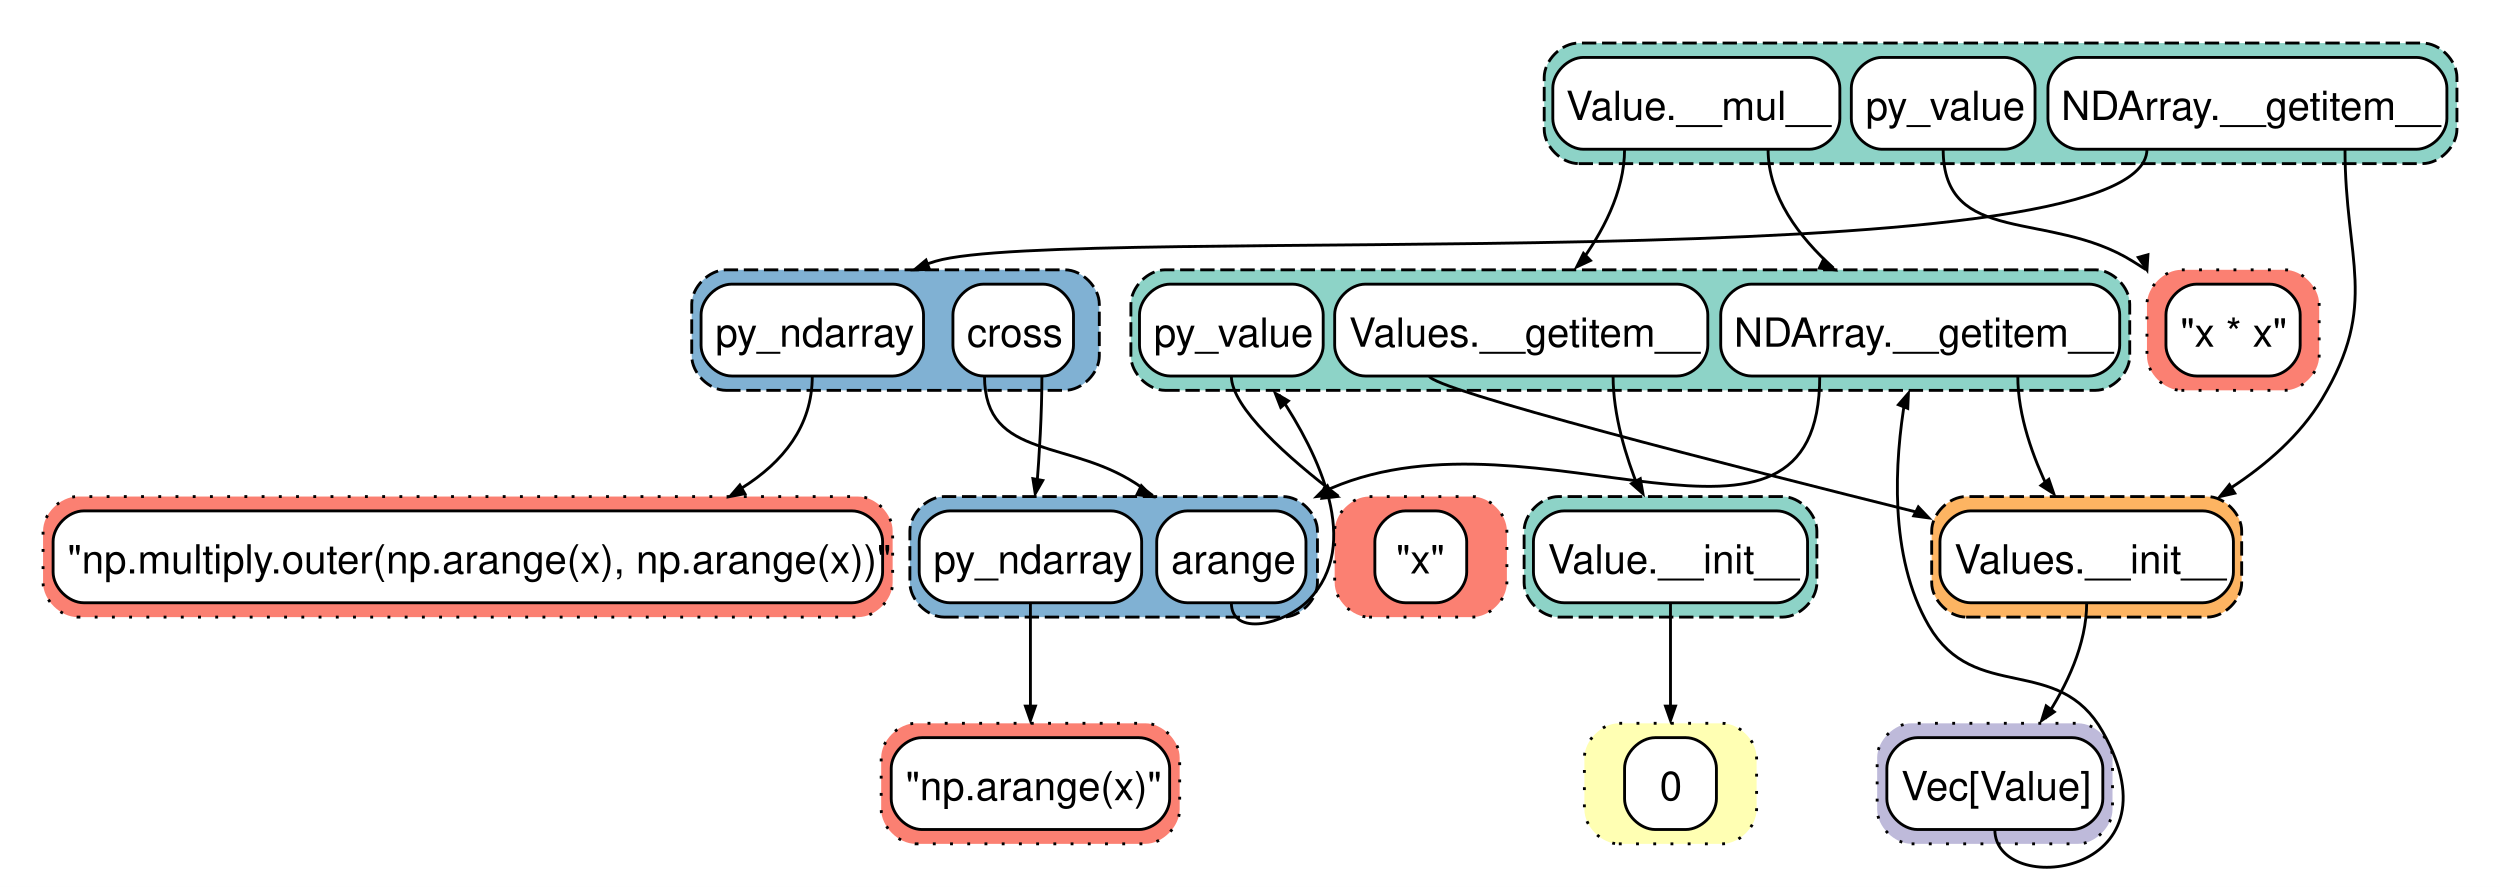
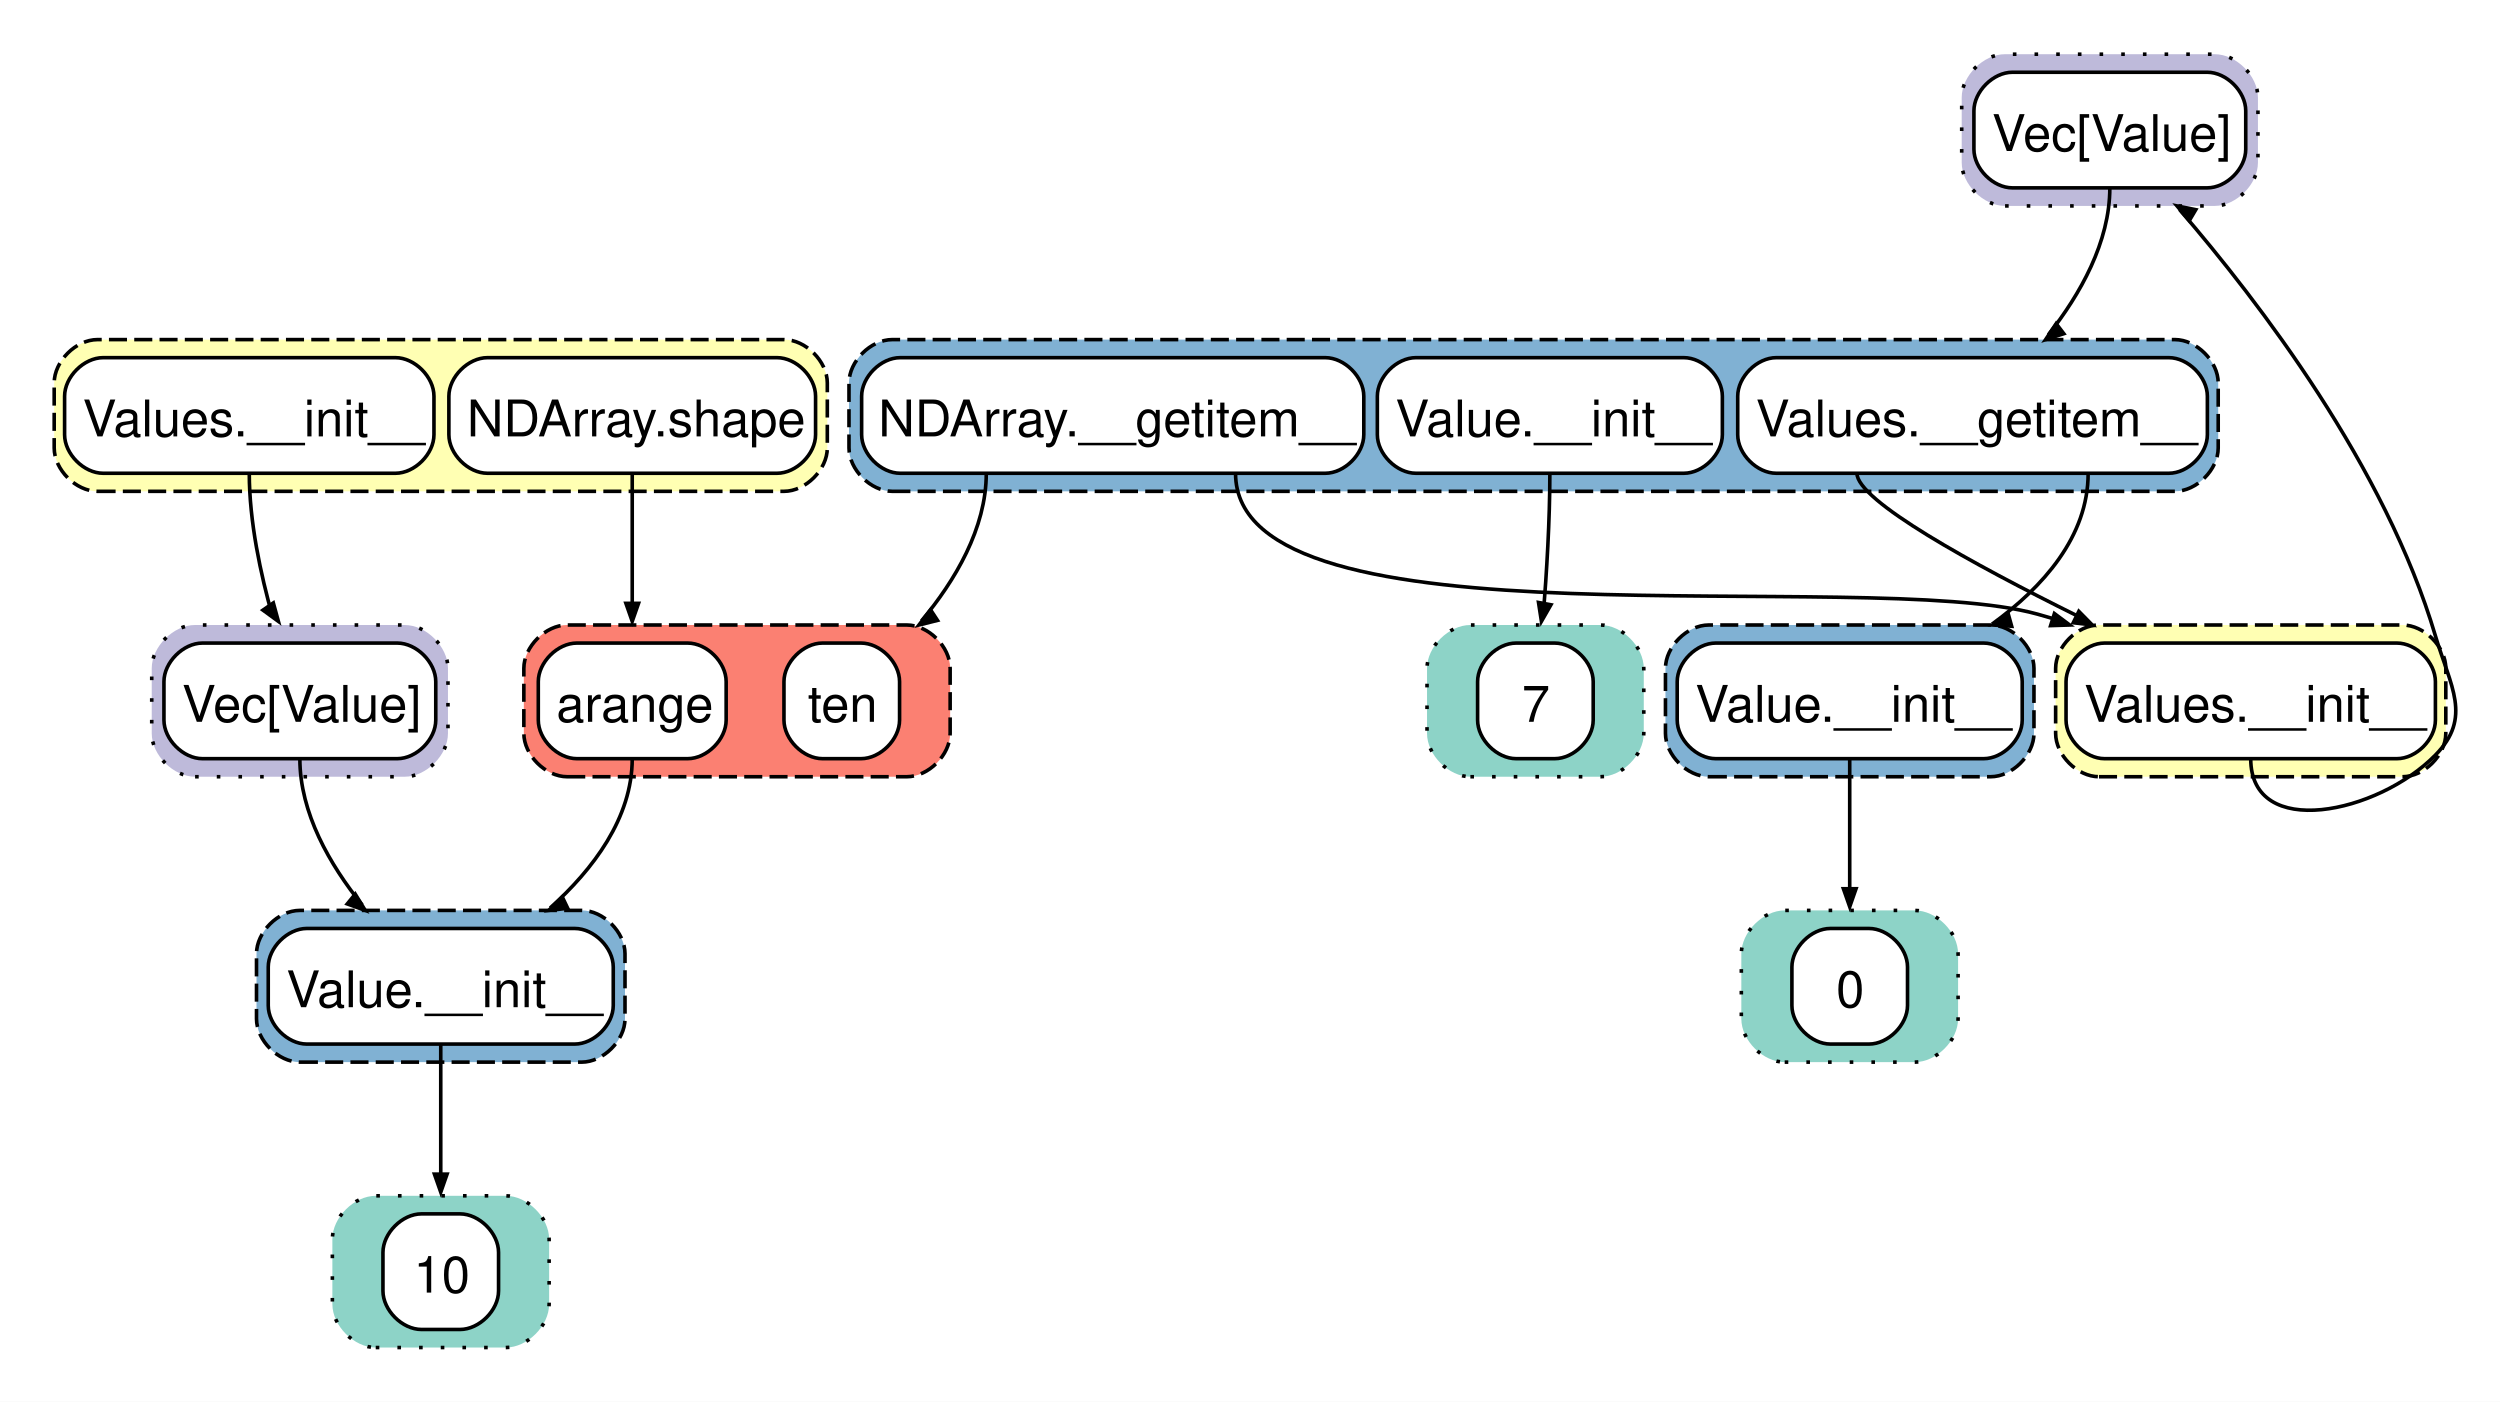
- <svg xmlns="http://www.w3.org/2000/svg" width="871pt" height="309pt" viewBox="0.00 0.00 871.00 309.00">
-   <g id="graph0" class="graph" transform="scale(1 1) rotate(0) translate(4 305)">
-     <polygon fill="white" stroke="none" points="-4,4 -4,-305 867,-305 867,4 -4,4" />
+ <svg xmlns="http://www.w3.org/2000/svg" width="692pt" height="388pt" viewBox="0.00 0.00 692.00 388.00">
+   <g id="graph0" class="graph" transform="scale(1 1) rotate(0) translate(4 384)">
+     <polygon fill="white" stroke="none" points="-4,4 -4,-384 688,-384 688,4 -4,4" />
+     <g id="clust1" class="cluster">
+ </g>
+     <g id="clust2" class="cluster">
+       <path fill="#8dd3c7" stroke="black" stroke-dasharray="1,5" d="M100,-11C100,-11 136,-11 136,-11 142,-11 148,-17 148,-23 148,-23 148,-41 148,-41 148,-47 142,-53 136,-53 136,-53 100,-53 100,-53 94,-53 88,-47 88,-41 88,-41 88,-23 88,-23 88,-17 94,-11 100,-11" />
+     </g>
+     <g id="clust7" class="cluster">
+ </g>
+     <g id="clust8" class="cluster">
+       <path fill="#8dd3c7" stroke="black" stroke-dasharray="1,5" d="M403,-169C403,-169 439,-169 439,-169 445,-169 451,-175 451,-181 451,-181 451,-199 451,-199 451,-205 445,-211 439,-211 439,-211 403,-211 403,-211 397,-211 391,-205 391,-199 391,-199 391,-181 391,-181 391,-175 397,-169 403,-169" />
+     </g>
+     <g id="clust13" class="cluster">
+ </g>
+     <g id="clust14" class="cluster">
+       <path fill="#bebada" stroke="black" stroke-dasharray="1,5" d="M551,-327C551,-327 609,-327 609,-327 615,-327 621,-333 621,-339 621,-339 621,-357 621,-357 621,-363 615,-369 609,-369 609,-369 551,-369 551,-369 545,-369 539,-363 539,-357 539,-357 539,-339 539,-339 539,-333 545,-327 551,-327" />
+     </g>
+     <g id="clust4" class="cluster">
+ </g>
+     <g id="clust5" class="cluster">
+       <path fill="#8dd3c7" stroke="black" stroke-dasharray="1,5" d="M490,-90C490,-90 526,-90 526,-90 532,-90 538,-96 538,-102 538,-102 538,-120 538,-120 538,-126 532,-132 526,-132 526,-132 490,-132 490,-132 484,-132 478,-126 478,-120 478,-120 478,-102 478,-102 478,-96 484,-90 490,-90" />
+     </g>
+     <g id="clust10" class="cluster">
+ </g>
+     <g id="clust11" class="cluster">
+       <path fill="#bebada" stroke="black" stroke-dasharray="1,5" d="M50,-169C50,-169 108,-169 108,-169 114,-169 120,-175 120,-181 120,-181 120,-199 120,-199 120,-205 114,-211 108,-211 108,-211 50,-211 50,-211 44,-211 38,-205 38,-199 38,-199 38,-181 38,-181 38,-175 44,-169 50,-169" />
+     </g>
+     <g id="clust16" class="cluster">
+ </g>
+     <g id="clust17" class="cluster">
+       <path fill="#ffffb3" stroke="black" stroke-dasharray="5,2" d="M23,-248C23,-248 213,-248 213,-248 219,-248 225,-254 225,-260 225,-260 225,-278 225,-278 225,-284 219,-290 213,-290 213,-290 23,-290 23,-290 17,-290 11,-284 11,-278 11,-278 11,-260 11,-260 11,-254 17,-248 23,-248" />
+     </g>
    <g id="clust19" class="cluster">
</g>
    <g id="clust20" class="cluster">
-       <path fill="#fdb462" stroke="black" stroke-dasharray="5,2" d="M681,-90C681,-90 765,-90 765,-90 771,-90 777,-96 777,-102 777,-102 777,-120 777,-120 777,-126 771,-132 765,-132 765,-132 681,-132 681,-132 675,-132 669,-126 669,-120 669,-120 669,-102 669,-102 669,-96 675,-90 681,-90" />
+       <path fill="#ffffb3" stroke="black" stroke-dasharray="5,2" d="M577,-169C577,-169 661,-169 661,-169 667,-169 673,-175 673,-181 673,-181 673,-199 673,-199 673,-205 667,-211 661,-211 661,-211 577,-211 577,-211 571,-211 565,-205 565,-199 565,-199 565,-181 565,-181 565,-175 571,-169 577,-169" />
    </g>
    <g id="clust22" class="cluster">
</g>
    <g id="clust23" class="cluster">
-       <path fill="#80b1d3" stroke="black" stroke-dasharray="5,2" d="M249,-169C249,-169 367,-169 367,-169 373,-169 379,-175 379,-181 379,-181 379,-199 379,-199 379,-205 373,-211 367,-211 367,-211 249,-211 249,-211 243,-211 237,-205 237,-199 237,-199 237,-181 237,-181 237,-175 243,-169 249,-169" />
+       <path fill="#fb8072" stroke="black" stroke-dasharray="5,2" d="M153,-169C153,-169 247,-169 247,-169 253,-169 259,-175 259,-181 259,-181 259,-199 259,-199 259,-205 253,-211 247,-211 247,-211 153,-211 153,-211 147,-211 141,-205 141,-199 141,-199 141,-181 141,-181 141,-175 147,-169 153,-169" />
    </g>
    <g id="clust25" class="cluster">
</g>
    <g id="clust26" class="cluster">
-       <path fill="#80b1d3" stroke="black" stroke-dasharray="5,2" d="M325,-90C325,-90 443,-90 443,-90 449,-90 455,-96 455,-102 455,-102 455,-120 455,-120 455,-126 449,-132 443,-132 443,-132 325,-132 325,-132 319,-132 313,-126 313,-120 313,-120 313,-102 313,-102 313,-96 319,-90 325,-90" />
+       <path fill="#80b1d3" stroke="black" stroke-dasharray="5,2" d="M79,-90C79,-90 157,-90 157,-90 163,-90 169,-96 169,-102 169,-102 169,-120 169,-120 169,-126 163,-132 157,-132 157,-132 79,-132 79,-132 73,-132 67,-126 67,-120 67,-120 67,-102 67,-102 67,-96 73,-90 79,-90" />
    </g>
    <g id="clust28" class="cluster">
</g>
    <g id="clust29" class="cluster">
-       <path fill="#8dd3c7" stroke="black" stroke-dasharray="5,2" d="M546,-248C546,-248 840,-248 840,-248 846,-248 852,-254 852,-260 852,-260 852,-278 852,-278 852,-284 846,-290 840,-290 840,-290 546,-290 546,-290 540,-290 534,-284 534,-278 534,-278 534,-260 534,-260 534,-254 540,-248 546,-248" />
+       <path fill="#80b1d3" stroke="black" stroke-dasharray="5,2" d="M243,-248C243,-248 598,-248 598,-248 604,-248 610,-254 610,-260 610,-260 610,-278 610,-278 610,-284 604,-290 598,-290 598,-290 243,-290 243,-290 237,-290 231,-284 231,-278 231,-278 231,-260 231,-260 231,-254 237,-248 243,-248" />
    </g>
    <g id="clust31" class="cluster">
</g>
    <g id="clust32" class="cluster">
-       <path fill="#8dd3c7" stroke="black" stroke-dasharray="5,2" d="M402,-169C402,-169 726,-169 726,-169 732,-169 738,-175 738,-181 738,-181 738,-199 738,-199 738,-205 732,-211 726,-211 726,-211 402,-211 402,-211 396,-211 390,-205 390,-199 390,-199 390,-181 390,-181 390,-175 396,-169 402,-169" />
+       <path fill="#80b1d3" stroke="black" stroke-dasharray="5,2" d="M469,-169C469,-169 547,-169 547,-169 553,-169 559,-175 559,-181 559,-181 559,-199 559,-199 559,-205 553,-211 547,-211 547,-211 469,-211 469,-211 463,-211 457,-205 457,-199 457,-199 457,-181 457,-181 457,-175 463,-169 469,-169" />
    </g>
-     <g id="clust34" class="cluster">
- </g>
-     <g id="clust35" class="cluster">
-       <path fill="#8dd3c7" stroke="black" stroke-dasharray="5,2" d="M539,-90C539,-90 617,-90 617,-90 623,-90 629,-96 629,-102 629,-102 629,-120 629,-120 629,-126 623,-132 617,-132 617,-132 539,-132 539,-132 533,-132 527,-126 527,-120 527,-120 527,-102 527,-102 527,-96 533,-90 539,-90" />
-     </g>
-     <g id="clust13" class="cluster">
- </g>
-     <g id="clust14" class="cluster">
-       <path fill="#ffffb3" stroke="black" stroke-dasharray="1,5" d="M560,-11C560,-11 596,-11 596,-11 602,-11 608,-17 608,-23 608,-23 608,-41 608,-41 608,-47 602,-53 596,-53 596,-53 560,-53 560,-53 554,-53 548,-47 548,-41 548,-41 548,-23 548,-23 548,-17 554,-11 560,-11" />
-     </g>
-     <g id="clust1" class="cluster">
- </g>
-     <g id="clust2" class="cluster">
-       <path fill="#fb8072" stroke="black" stroke-dasharray="1,5" d="M315,-11C315,-11 395,-11 395,-11 401,-11 407,-17 407,-23 407,-23 407,-41 407,-41 407,-47 401,-53 395,-53 395,-53 315,-53 315,-53 309,-53 303,-47 303,-41 303,-41 303,-23 303,-23 303,-17 309,-11 315,-11" />
-     </g>
-     <g id="clust4" class="cluster">
- </g>
-     <g id="clust5" class="cluster">
-       <path fill="#fb8072" stroke="black" stroke-dasharray="1,5" d="M473,-90C473,-90 509,-90 509,-90 515,-90 521,-96 521,-102 521,-102 521,-120 521,-120 521,-126 515,-132 509,-132 509,-132 473,-132 473,-132 467,-132 461,-126 461,-120 461,-120 461,-102 461,-102 461,-96 467,-90 473,-90" />
-     </g>
-     <g id="clust7" class="cluster">
- </g>
-     <g id="clust8" class="cluster">
-       <path fill="#fb8072" stroke="black" stroke-dasharray="1,5" d="M23,-90C23,-90 295,-90 295,-90 301,-90 307,-96 307,-102 307,-102 307,-120 307,-120 307,-126 301,-132 295,-132 295,-132 23,-132 23,-132 17,-132 11,-126 11,-120 11,-120 11,-102 11,-102 11,-96 17,-90 23,-90" />
-     </g>
-     <g id="clust10" class="cluster">
- </g>
-     <g id="clust11" class="cluster">
-       <path fill="#fb8072" stroke="black" stroke-dasharray="1,5" d="M756,-169C756,-169 792,-169 792,-169 798,-169 804,-175 804,-181 804,-181 804,-199 804,-199 804,-205 798,-211 792,-211 792,-211 756,-211 756,-211 750,-211 744,-205 744,-199 744,-199 744,-181 744,-181 744,-175 750,-169 756,-169" />
-     </g>
-     <g id="clust16" class="cluster">
- </g>
-     <g id="clust17" class="cluster">
-       <path fill="#bebada" stroke="black" stroke-dasharray="1,5" d="M662,-11C662,-11 720,-11 720,-11 726,-11 732,-17 732,-23 732,-23 732,-41 732,-41 732,-47 726,-53 720,-53 720,-53 662,-53 662,-53 656,-53 650,-47 650,-41 650,-41 650,-23 650,-23 650,-17 656,-11 662,-11" />
+     <g id="edge8" class="edge">
+       <path fill="none" stroke="black" d="M79,-174C79,-158.98 87.3,-144.62 96.25,-133.51" />
+       <polygon fill="black" stroke="black" points="94.33,-136.52 97.1,-132 92.12,-133.8 94.33,-136.52" />
    </g>
    <g id="edge10" class="edge">
-       <path fill="none" stroke="black" d="M691,-16C691,7.99 757.04,0.64 728.62,-50 713.18,-77.53 683.85,-59.7 668,-87 653.93,-111.23 656.1,-144.44 659.81,-166.3" />
-       <polygon fill="black" stroke="black" points="657.41,-164 660.89,-168 660.66,-162.71 657.41,-164" />
+       <path fill="none" stroke="black" d="M580,-332C580,-316.98 571.79,-302.52 563,-291.36" />
+       <polygon fill="black" stroke="black" points="567.26,-291.64 562.22,-290 565.14,-294.42 567.26,-291.64" />
+     </g>
+     <g id="edge6" class="edge">
+       <path fill="none" stroke="black" d="M171,-253C171,-239.98 171,-225.43 171,-213.7" />
+       <polygon fill="black" stroke="black" points="172.75,-217 171,-212 169.25,-217 172.75,-217" />
+     </g>
+     <g id="edge9" class="edge">
+       <path fill="none" stroke="black" d="M65,-253C65,-239.63 68.14,-225.03 71.44,-213.35" />
+       <polygon fill="black" stroke="black" points="71.66,-217.11 73.06,-212 68.78,-215.12 71.66,-217.11" />
    </g>
    <g id="edge11" class="edge">
-       <path fill="none" stroke="black" d="M723,-95C723,-80.48 715.98,-65.96 708.52,-54.63" />
-       <polygon fill="black" stroke="black" points="711.7,-56.98 707.32,-54 708.88,-59.06 711.7,-56.98" />
+       <path fill="none" stroke="black" d="M619,-174C619,-151.27 654.21,-158.77 670.12,-175 680.39,-185.47 674.29,-193.94 670.12,-208 656.32,-254.67 621.39,-300.37 599.29,-326" />
+       <polygon fill="black" stroke="black" points="602.01,-322.95 598.59,-327 603.79,-325.96 602.01,-322.95" />
+     </g>
+     <g id="edge7" class="edge">
+       <path fill="none" stroke="black" d="M171,-174C171,-157.6 160.16,-143.36 148.28,-132.67" />
+       <polygon fill="black" stroke="black" points="153.15,-132.57 147.88,-132 151.64,-135.73 153.15,-132.57" />
+     </g>
+     <g id="edge1" class="edge">
+       <path fill="none" stroke="black" d="M118,-95C118,-81.98 118,-67.43 118,-55.7" />
+       <polygon fill="black" stroke="black" points="119.75,-59 118,-54 116.25,-59 119.75,-59" />
+     </g>
+     <g id="edge3" class="edge">
+       <path fill="none" stroke="black" d="M425,-253C425,-239.96 424.11,-225.4 423.17,-213.67" />
+       <polygon fill="black" stroke="black" points="425.3,-216.6 422.67,-212 421.86,-217.23 425.3,-216.6" />
+     </g>
+     <g id="edge5" class="edge">
+       <path fill="none" stroke="black" d="M338,-253C338,-202.91 511.72,-227.35 560,-214 561.42,-213.61 562.86,-213.19 564.3,-212.76" />
+       <polygon fill="black" stroke="black" points="564.66,-214.17 568.9,-211 563.61,-210.83 564.66,-214.17" />
+     </g>
+     <g id="edge4" class="edge">
+       <path fill="none" stroke="black" d="M269,-253C269,-237.73 260.33,-223.24 251.06,-212.12" />
+       <polygon fill="black" stroke="black" points="255.5,-212.28 250.36,-211 253.58,-215.21 255.5,-212.28" />
+     </g>
+     <g id="edge12" class="edge">
+       <path fill="none" stroke="black" d="M510,-253C510,-245.47 541.83,-227.97 571.09,-213.48" />
+       <polygon fill="black" stroke="black" points="571.42,-214.78 575.14,-211 569.88,-211.63 571.42,-214.78" />
+     </g>
+     <g id="edge13" class="edge">
+       <path fill="none" stroke="black" d="M574,-253C574,-235.49 561.5,-221.47 547.38,-211.23" />
+       <polygon fill="black" stroke="black" points="552.83,-210.65 547.55,-211 551.89,-214.03 552.83,-210.65" />
    </g>
    <g id="edge2" class="edge">
-       <path fill="none" stroke="black" d="M359,-174C359,-160.96 358.11,-146.4 357.17,-134.67" />
-       <polygon fill="black" stroke="black" points="359.3,-137.6 356.67,-133 355.86,-138.23 359.3,-137.6" />
-     </g>
-     <g id="edge1" class="edge">
-       <path fill="none" stroke="black" d="M339,-174C339,-144.03 369.74,-152.6 394,-135 395.19,-134.14 396.4,-133.26 397.62,-132.37" />
-       <polygon fill="black" stroke="black" points="393.65,-135.79 397.35,-132 392.1,-132.65 393.65,-135.79" />
-     </g>
-     <g id="edge6" class="edge">
-       <path fill="none" stroke="black" d="M279,-174C279,-156.51 268.81,-143.94 254.37,-134.92" />
-       <polygon fill="black" stroke="black" points="255.52,-132.99 250.31,-132 253.76,-136.02 255.52,-132.99" />
-     </g>
-     <g id="edge5" class="edge">
-       <path fill="none" stroke="black" d="M355,-95C355,-81.98 355,-67.43 355,-55.7" />
-       <polygon fill="black" stroke="black" points="356.75,-59 355,-54 353.25,-59 356.75,-59" />
-     </g>
-     <g id="edge12" class="edge">
-       <path fill="none" stroke="black" d="M425,-95C425,-82.99 443.67,-87.35 452,-96 470.58,-115.28 455.6,-146.55 441.62,-167.45" />
-       <polygon fill="black" stroke="black" points="442.21,-163.06 440.29,-168 444.87,-165.33 442.21,-163.06" />
-     </g>
-     <g id="edge9" class="edge">
-       <path fill="none" stroke="black" d="M673,-253C673,-218.93 710.09,-232.03 739,-214 740.54,-213.04 742.12,-212.04 743.7,-211.04" />
-       <polygon fill="black" stroke="black" points="744.34,-216.26 744,-210.97 740.97,-215.32 744.34,-216.26" />
-     </g>
-     <g id="edge14" class="edge">
-       <path fill="none" stroke="black" d="M813,-253C813,-214.17 824.97,-199.3 805,-166 797.43,-153.38 785.64,-143.13 773.34,-135.08" />
-       <polygon fill="black" stroke="black" points="774.59,-133.17 769.42,-132 772.72,-136.14 774.59,-133.17" />
-     </g>
-     <g id="edge13" class="edge">
-       <path fill="none" stroke="black" d="M744,-253C744,-205.91 367.18,-227.28 322,-214 321.03,-213.72 320.06,-213.41 319.09,-213.08" />
-       <polygon fill="black" stroke="black" points="319.84,-211.12 314.55,-211 318.61,-214.39 319.84,-211.12" />
-     </g>
-     <g id="edge17" class="edge">
-       <path fill="none" stroke="black" d="M562,-253C562,-238.19 554.22,-223.75 545.9,-212.54" />
-       <polygon fill="black" stroke="black" points="550.12,-214.23 545.31,-212 547.68,-216.74 550.12,-214.23" />
-     </g>
-     <g id="edge18" class="edge">
-       <path fill="none" stroke="black" d="M612,-253C612,-236.6 622.84,-222.36 634.72,-211.67" />
-       <polygon fill="black" stroke="black" points="631.36,-214.73 635.12,-211 629.85,-211.57 631.36,-214.73" />
-     </g>
-     <g id="edge3" class="edge">
-       <path fill="none" stroke="black" d="M494,-174C494,-169.55 598.45,-142.83 666.26,-125.95" />
-       <polygon fill="black" stroke="black" points="664.35,-128.39 668,-124.55 662.75,-125.27 664.35,-128.39" />
-     </g>
-     <g id="edge4" class="edge">
-       <path fill="none" stroke="black" d="M558,-174C558,-160.39 562.42,-145.88 567.1,-134.32" />
-       <polygon fill="black" stroke="black" points="567.48,-138.22 568.4,-133 564.43,-136.5 567.48,-138.22" />
-     </g>
-     <g id="edge8" class="edge">
-       <path fill="none" stroke="black" d="M425,-174C425,-163.06 444.51,-145.68 462.32,-132.11" />
-       <polygon fill="black" stroke="black" points="457.31,-134.81 461.8,-132 456.54,-131.39 457.31,-134.81" />
-     </g>
-     <g id="edge16" class="edge">
-       <path fill="none" stroke="black" d="M699,-174C699,-160.09 704.32,-145.53 709.95,-134.02" />
-       <polygon fill="black" stroke="black" points="709.82,-138.01 711.54,-133 707.07,-135.85 709.82,-138.01" />
-     </g>
-     <g id="edge15" class="edge">
-       <path fill="none" stroke="black" d="M630,-174C630,-96.48 531.29,-165.43 460,-135 459.61,-134.83 459.22,-134.66 458.82,-134.49" />
-       <polygon fill="black" stroke="black" points="460,-132.62 454.74,-132 458.46,-135.77 460,-132.62" />
-     </g>
-     <g id="edge7" class="edge">
-       <path fill="none" stroke="black" d="M578,-95C578,-81.98 578,-67.43 578,-55.7" />
-       <polygon fill="black" stroke="black" points="579.75,-59 578,-54 576.25,-59 579.75,-59" />
+       <path fill="none" stroke="black" d="M508,-174C508,-160.98 508,-146.43 508,-134.7" />
+       <polygon fill="black" stroke="black" points="509.75,-138 508,-133 506.25,-138 509.75,-138" />
    </g>
    <g id="node1" class="node">
-       <path fill="white" stroke="none" d="M317.17,-16C317.17,-16 392.83,-16 392.83,-16 398.17,-16 403.5,-21.33 403.5,-26.67 403.5,-26.67 403.5,-37.33 403.5,-37.33 403.5,-42.67 398.17,-48 392.83,-48 392.83,-48 317.17,-48 317.17,-48 311.83,-48 306.5,-42.67 306.5,-37.33 306.5,-37.33 306.5,-26.67 306.5,-26.67 306.5,-21.33 311.83,-16 317.17,-16" />
-       <text text-anchor="start" x="311.5" y="-26.2" font-family="Helvetica,sans-Serif" font-size="14.00">"np.arange(x)"</text>
-       <path fill="none" stroke="black" d="M317.17,-16C317.17,-16 392.83,-16 392.83,-16 398.17,-16 403.5,-21.33 403.5,-26.67 403.5,-26.67 403.5,-37.33 403.5,-37.33 403.5,-42.67 398.17,-48 392.83,-48 392.83,-48 317.17,-48 317.17,-48 311.83,-48 306.5,-42.67 306.5,-37.33 306.5,-37.33 306.5,-26.67 306.5,-26.67 306.5,-21.33 311.83,-16 317.17,-16" />
+       <path fill="white" stroke="none" d="M112.67,-16C112.67,-16 123.33,-16 123.33,-16 128.67,-16 134,-21.33 134,-26.67 134,-26.67 134,-37.33 134,-37.33 134,-42.67 128.67,-48 123.33,-48 123.33,-48 112.67,-48 112.67,-48 107.33,-48 102,-42.67 102,-37.33 102,-37.33 102,-26.67 102,-26.67 102,-21.33 107.33,-16 112.67,-16" />
+       <text text-anchor="start" x="110.5" y="-26.2" font-family="Helvetica,sans-Serif" font-size="14.00">10</text>
+       <path fill="none" stroke="black" d="M112.67,-16C112.67,-16 123.33,-16 123.33,-16 128.67,-16 134,-21.33 134,-26.67 134,-26.67 134,-37.33 134,-37.33 134,-42.67 128.67,-48 123.33,-48 123.33,-48 112.67,-48 112.67,-48 107.33,-48 102,-42.67 102,-37.33 102,-37.33 102,-26.67 102,-26.67 102,-21.33 107.33,-16 112.67,-16" />
    </g>
    <g id="node2" class="node">
-       <path fill="white" stroke="none" d="M485.67,-95C485.67,-95 496.33,-95 496.33,-95 501.67,-95 507,-100.33 507,-105.67 507,-105.67 507,-116.33 507,-116.33 507,-121.67 501.67,-127 496.33,-127 496.33,-127 485.67,-127 485.67,-127 480.33,-127 475,-121.67 475,-116.33 475,-116.33 475,-105.67 475,-105.67 475,-100.33 480.33,-95 485.67,-95" />
-       <text text-anchor="start" x="482.38" y="-105.2" font-family="Helvetica,sans-Serif" font-size="14.00">"x"</text>
-       <path fill="none" stroke="black" d="M485.67,-95C485.67,-95 496.33,-95 496.33,-95 501.67,-95 507,-100.33 507,-105.67 507,-105.67 507,-116.33 507,-116.33 507,-121.67 501.67,-127 496.33,-127 496.33,-127 485.67,-127 485.67,-127 480.33,-127 475,-121.67 475,-116.33 475,-116.33 475,-105.67 475,-105.67 475,-100.33 480.33,-95 485.67,-95" />
+       <path fill="white" stroke="none" d="M502.67,-95C502.67,-95 513.33,-95 513.33,-95 518.67,-95 524,-100.33 524,-105.67 524,-105.67 524,-116.33 524,-116.33 524,-121.67 518.67,-127 513.33,-127 513.33,-127 502.67,-127 502.67,-127 497.33,-127 492,-121.67 492,-116.33 492,-116.33 492,-105.67 492,-105.67 492,-100.33 497.33,-95 502.67,-95" />
+       <text text-anchor="start" x="504.25" y="-105.2" font-family="Helvetica,sans-Serif" font-size="14.00">0</text>
+       <path fill="none" stroke="black" d="M502.67,-95C502.67,-95 513.33,-95 513.33,-95 518.67,-95 524,-100.33 524,-105.67 524,-105.67 524,-116.33 524,-116.33 524,-121.67 518.67,-127 513.33,-127 513.33,-127 502.67,-127 502.67,-127 497.33,-127 492,-121.67 492,-116.33 492,-116.33 492,-105.67 492,-105.67 492,-100.33 497.33,-95 502.67,-95" />
    </g>
    <g id="node3" class="node">
-       <path fill="white" stroke="none" d="M25.17,-95C25.17,-95 292.83,-95 292.83,-95 298.17,-95 303.5,-100.33 303.5,-105.67 303.5,-105.67 303.5,-116.33 303.5,-116.33 303.5,-121.67 298.17,-127 292.83,-127 292.83,-127 25.17,-127 25.17,-127 19.83,-127 14.5,-121.67 14.5,-116.33 14.5,-116.33 14.5,-105.67 14.5,-105.67 14.5,-100.33 19.83,-95 25.17,-95" />
-       <text text-anchor="start" x="19.5" y="-105.2" font-family="Helvetica,sans-Serif" font-size="14.00">"np.multiply.outer(np.arange(x), np.arange(x))"</text>
-       <path fill="none" stroke="black" d="M25.17,-95C25.17,-95 292.83,-95 292.83,-95 298.17,-95 303.5,-100.33 303.5,-105.67 303.5,-105.67 303.5,-116.33 303.5,-116.33 303.5,-121.67 298.17,-127 292.83,-127 292.83,-127 25.17,-127 25.17,-127 19.83,-127 14.5,-121.67 14.5,-116.33 14.5,-116.33 14.5,-105.67 14.5,-105.67 14.5,-100.33 19.83,-95 25.17,-95" />
+       <path fill="white" stroke="none" d="M415.67,-174C415.67,-174 426.33,-174 426.33,-174 431.67,-174 437,-179.33 437,-184.67 437,-184.67 437,-195.33 437,-195.33 437,-200.67 431.67,-206 426.33,-206 426.33,-206 415.67,-206 415.67,-206 410.33,-206 405,-200.67 405,-195.33 405,-195.33 405,-184.67 405,-184.67 405,-179.33 410.33,-174 415.67,-174" />
+       <text text-anchor="start" x="417.25" y="-184.2" font-family="Helvetica,sans-Serif" font-size="14.00">7</text>
+       <path fill="none" stroke="black" d="M415.67,-174C415.67,-174 426.33,-174 426.33,-174 431.67,-174 437,-179.33 437,-184.67 437,-184.67 437,-195.33 437,-195.33 437,-200.67 431.67,-206 426.33,-206 426.33,-206 415.67,-206 415.67,-206 410.33,-206 405,-200.67 405,-195.33 405,-195.33 405,-184.67 405,-184.67 405,-179.33 410.33,-174 415.67,-174" />
    </g>
    <g id="node4" class="node">
-       <path fill="white" stroke="none" d="M761.29,-174C761.29,-174 786.71,-174 786.71,-174 792.04,-174 797.38,-179.33 797.38,-184.67 797.38,-184.67 797.38,-195.33 797.38,-195.33 797.38,-200.67 792.04,-206 786.71,-206 786.71,-206 761.29,-206 761.29,-206 755.96,-206 750.62,-200.67 750.62,-195.33 750.62,-195.33 750.62,-184.67 750.62,-184.67 750.62,-179.33 755.96,-174 761.29,-174" />
-       <text text-anchor="start" x="755.62" y="-184.2" font-family="Helvetica,sans-Serif" font-size="14.00">"x * x"</text>
-       <path fill="none" stroke="black" d="M761.29,-174C761.29,-174 786.71,-174 786.71,-174 792.04,-174 797.38,-179.33 797.38,-184.67 797.38,-184.67 797.38,-195.33 797.38,-195.33 797.38,-200.67 792.04,-206 786.71,-206 786.71,-206 761.29,-206 761.29,-206 755.96,-206 750.62,-200.67 750.62,-195.33 750.62,-195.33 750.62,-184.67 750.62,-184.67 750.62,-179.33 755.96,-174 761.29,-174" />
+       <path fill="white" stroke="none" d="M52.04,-174C52.04,-174 105.96,-174 105.96,-174 111.29,-174 116.62,-179.33 116.62,-184.67 116.62,-184.67 116.62,-195.33 116.62,-195.33 116.62,-200.67 111.29,-206 105.96,-206 105.96,-206 52.04,-206 52.04,-206 46.71,-206 41.38,-200.67 41.38,-195.33 41.38,-195.33 41.38,-184.67 41.38,-184.67 41.38,-179.33 46.71,-174 52.04,-174" />
+       <text text-anchor="start" x="46.38" y="-184.2" font-family="Helvetica,sans-Serif" font-size="14.00">Vec[Value]</text>
+       <path fill="none" stroke="black" d="M52.04,-174C52.04,-174 105.96,-174 105.96,-174 111.29,-174 116.62,-179.33 116.62,-184.67 116.62,-184.67 116.62,-195.33 116.62,-195.33 116.62,-200.67 111.29,-206 105.96,-206 105.96,-206 52.04,-206 52.04,-206 46.71,-206 41.38,-200.67 41.38,-195.33 41.38,-195.33 41.38,-184.67 41.38,-184.67 41.38,-179.33 46.71,-174 52.04,-174" />
    </g>
    <g id="node5" class="node">
-       <path fill="white" stroke="none" d="M572.67,-16C572.67,-16 583.33,-16 583.33,-16 588.67,-16 594,-21.33 594,-26.67 594,-26.67 594,-37.33 594,-37.33 594,-42.67 588.67,-48 583.33,-48 583.33,-48 572.67,-48 572.67,-48 567.33,-48 562,-42.67 562,-37.33 562,-37.33 562,-26.67 562,-26.67 562,-21.33 567.33,-16 572.67,-16" />
-       <text text-anchor="start" x="574.25" y="-26.2" font-family="Helvetica,sans-Serif" font-size="14.00">0</text>
-       <path fill="none" stroke="black" d="M572.67,-16C572.67,-16 583.33,-16 583.33,-16 588.67,-16 594,-21.33 594,-26.67 594,-26.67 594,-37.33 594,-37.33 594,-42.67 588.67,-48 583.33,-48 583.33,-48 572.67,-48 572.67,-48 567.33,-48 562,-42.67 562,-37.33 562,-37.33 562,-26.67 562,-26.67 562,-21.33 567.33,-16 572.67,-16" />
+       <path fill="white" stroke="none" d="M553.04,-332C553.04,-332 606.96,-332 606.96,-332 612.29,-332 617.62,-337.33 617.62,-342.67 617.62,-342.67 617.62,-353.33 617.62,-353.33 617.62,-358.67 612.29,-364 606.96,-364 606.96,-364 553.04,-364 553.04,-364 547.71,-364 542.38,-358.67 542.38,-353.33 542.38,-353.33 542.38,-342.67 542.38,-342.67 542.38,-337.33 547.71,-332 553.04,-332" />
+       <text text-anchor="start" x="547.38" y="-342.2" font-family="Helvetica,sans-Serif" font-size="14.00">Vec[Value]</text>
+       <path fill="none" stroke="black" d="M553.04,-332C553.04,-332 606.96,-332 606.96,-332 612.29,-332 617.62,-337.33 617.62,-342.67 617.62,-342.67 617.62,-353.33 617.62,-353.33 617.62,-358.67 612.29,-364 606.96,-364 606.96,-364 553.04,-364 553.04,-364 547.71,-364 542.38,-358.67 542.38,-353.33 542.38,-353.33 542.38,-342.67 542.38,-342.67 542.38,-337.33 547.71,-332 553.04,-332" />
    </g>
    <g id="node6" class="node">
-       <path fill="white" stroke="none" d="M664.04,-16C664.04,-16 717.96,-16 717.96,-16 723.29,-16 728.62,-21.33 728.62,-26.67 728.62,-26.67 728.62,-37.33 728.62,-37.33 728.62,-42.67 723.29,-48 717.96,-48 717.96,-48 664.04,-48 664.04,-48 658.71,-48 653.38,-42.67 653.38,-37.33 653.38,-37.33 653.38,-26.67 653.38,-26.67 653.38,-21.33 658.71,-16 664.04,-16" />
-       <text text-anchor="start" x="658.38" y="-26.2" font-family="Helvetica,sans-Serif" font-size="14.00">Vec[Value]</text>
-       <path fill="none" stroke="black" d="M664.04,-16C664.04,-16 717.96,-16 717.96,-16 723.29,-16 728.62,-21.33 728.62,-26.67 728.62,-26.67 728.62,-37.33 728.62,-37.33 728.62,-42.67 723.29,-48 717.96,-48 717.96,-48 664.04,-48 664.04,-48 658.71,-48 653.38,-42.67 653.38,-37.33 653.38,-37.33 653.38,-26.67 653.38,-26.67 653.38,-21.33 658.71,-16 664.04,-16" />
+       <path fill="white" stroke="none" d="M130.92,-253C130.92,-253 211.08,-253 211.08,-253 216.42,-253 221.75,-258.33 221.75,-263.67 221.75,-263.67 221.75,-274.33 221.75,-274.33 221.75,-279.67 216.42,-285 211.08,-285 211.08,-285 130.92,-285 130.92,-285 125.58,-285 120.25,-279.67 120.25,-274.33 120.25,-274.33 120.25,-263.67 120.25,-263.67 120.25,-258.33 125.58,-253 130.92,-253" />
+       <text text-anchor="start" x="125.25" y="-263.2" font-family="Helvetica,sans-Serif" font-size="14.00">NDArray.shape</text>
+       <path fill="none" stroke="black" d="M130.92,-253C130.92,-253 211.08,-253 211.08,-253 216.42,-253 221.75,-258.33 221.75,-263.67 221.75,-263.67 221.75,-274.33 221.75,-274.33 221.75,-279.67 216.42,-285 211.08,-285 211.08,-285 130.92,-285 130.92,-285 125.58,-285 120.25,-279.67 120.25,-274.33 120.25,-274.33 120.25,-263.67 120.25,-263.67 120.25,-258.33 125.58,-253 130.92,-253" />
    </g>
    <g id="node7" class="node">
-       <path fill="white" stroke="none" d="M682.54,-95C682.54,-95 763.46,-95 763.46,-95 768.79,-95 774.12,-100.33 774.12,-105.67 774.12,-105.67 774.12,-116.33 774.12,-116.33 774.12,-121.67 768.79,-127 763.46,-127 763.46,-127 682.54,-127 682.54,-127 677.21,-127 671.88,-121.67 671.88,-116.33 671.88,-116.33 671.88,-105.67 671.88,-105.67 671.88,-100.33 677.21,-95 682.54,-95" />
-       <text text-anchor="start" x="676.88" y="-105.2" font-family="Helvetica,sans-Serif" font-size="14.00">Values.__init__</text>
-       <path fill="none" stroke="black" d="M682.54,-95C682.54,-95 763.46,-95 763.46,-95 768.79,-95 774.12,-100.33 774.12,-105.67 774.12,-105.67 774.12,-116.33 774.12,-116.33 774.12,-121.67 768.79,-127 763.46,-127 763.46,-127 682.54,-127 682.54,-127 677.21,-127 671.88,-121.67 671.88,-116.33 671.88,-116.33 671.88,-105.67 671.88,-105.67 671.88,-100.33 677.21,-95 682.54,-95" />
+       <path fill="white" stroke="none" d="M24.54,-253C24.54,-253 105.46,-253 105.46,-253 110.79,-253 116.12,-258.33 116.12,-263.67 116.12,-263.67 116.12,-274.33 116.12,-274.33 116.12,-279.67 110.79,-285 105.46,-285 105.46,-285 24.54,-285 24.54,-285 19.21,-285 13.88,-279.67 13.88,-274.33 13.88,-274.33 13.88,-263.67 13.88,-263.67 13.88,-258.33 19.21,-253 24.54,-253" />
+       <text text-anchor="start" x="18.88" y="-263.2" font-family="Helvetica,sans-Serif" font-size="14.00">Values.__init__</text>
+       <path fill="none" stroke="black" d="M24.54,-253C24.54,-253 105.46,-253 105.46,-253 110.79,-253 116.12,-258.33 116.12,-263.67 116.12,-263.67 116.12,-274.33 116.12,-274.33 116.12,-279.67 110.79,-285 105.46,-285 105.46,-285 24.54,-285 24.54,-285 19.21,-285 13.88,-279.67 13.88,-274.33 13.88,-274.33 13.88,-263.67 13.88,-263.67 13.88,-258.33 19.21,-253 24.54,-253" />
    </g>
    <g id="node8" class="node">
-       <path fill="white" stroke="none" d="M338.67,-174C338.67,-174 359.33,-174 359.33,-174 364.67,-174 370,-179.33 370,-184.67 370,-184.67 370,-195.33 370,-195.33 370,-200.67 364.67,-206 359.33,-206 359.33,-206 338.67,-206 338.67,-206 333.33,-206 328,-200.67 328,-195.33 328,-195.33 328,-184.67 328,-184.67 328,-179.33 333.33,-174 338.67,-174" />
-       <text text-anchor="start" x="332.88" y="-184.2" font-family="Helvetica,sans-Serif" font-size="14.00">cross</text>
-       <path fill="none" stroke="black" d="M338.67,-174C338.67,-174 359.33,-174 359.33,-174 364.67,-174 370,-179.33 370,-184.67 370,-184.67 370,-195.33 370,-195.33 370,-200.67 364.67,-206 359.33,-206 359.33,-206 338.67,-206 338.67,-206 333.33,-206 328,-200.67 328,-195.33 328,-195.33 328,-184.67 328,-184.67 328,-179.33 333.33,-174 338.67,-174" />
+       <path fill="white" stroke="none" d="M578.54,-174C578.54,-174 659.46,-174 659.46,-174 664.79,-174 670.12,-179.33 670.12,-184.67 670.12,-184.67 670.12,-195.33 670.12,-195.33 670.12,-200.67 664.79,-206 659.46,-206 659.46,-206 578.54,-206 578.54,-206 573.21,-206 567.88,-200.67 567.88,-195.33 567.88,-195.33 567.88,-184.67 567.88,-184.67 567.88,-179.33 573.21,-174 578.54,-174" />
+       <text text-anchor="start" x="572.88" y="-184.2" font-family="Helvetica,sans-Serif" font-size="14.00">Values.__init__</text>
+       <path fill="none" stroke="black" d="M578.54,-174C578.54,-174 659.46,-174 659.46,-174 664.79,-174 670.12,-179.33 670.12,-184.67 670.12,-184.67 670.12,-195.33 670.12,-195.33 670.12,-200.67 664.79,-206 659.46,-206 659.46,-206 578.54,-206 578.54,-206 573.21,-206 567.88,-200.67 567.88,-195.33 567.88,-195.33 567.88,-184.67 567.88,-184.67 567.88,-179.33 573.21,-174 578.54,-174" />
    </g>
    <g id="node9" class="node">
-       <path fill="white" stroke="none" d="M250.92,-174C250.92,-174 307.08,-174 307.08,-174 312.42,-174 317.75,-179.33 317.75,-184.67 317.75,-184.67 317.75,-195.33 317.75,-195.33 317.75,-200.67 312.42,-206 307.08,-206 307.08,-206 250.92,-206 250.92,-206 245.58,-206 240.25,-200.67 240.25,-195.33 240.25,-195.33 240.25,-184.67 240.25,-184.67 240.25,-179.33 245.58,-174 250.92,-174" />
-       <text text-anchor="start" x="245.25" y="-184.2" font-family="Helvetica,sans-Serif" font-size="14.00">py_ndarray</text>
-       <path fill="none" stroke="black" d="M250.92,-174C250.92,-174 307.08,-174 307.08,-174 312.42,-174 317.75,-179.33 317.75,-184.67 317.75,-184.67 317.75,-195.33 317.75,-195.33 317.75,-200.67 312.42,-206 307.08,-206 307.08,-206 250.92,-206 250.92,-206 245.58,-206 240.25,-200.67 240.25,-195.33 240.25,-195.33 240.25,-184.67 240.25,-184.67 240.25,-179.33 245.58,-174 250.92,-174" />
+       <path fill="white" stroke="none" d="M155.67,-174C155.67,-174 186.33,-174 186.33,-174 191.67,-174 197,-179.33 197,-184.67 197,-184.67 197,-195.33 197,-195.33 197,-200.67 191.67,-206 186.33,-206 186.33,-206 155.67,-206 155.67,-206 150.33,-206 145,-200.67 145,-195.33 145,-195.33 145,-184.67 145,-184.67 145,-179.33 150.33,-174 155.67,-174" />
+       <text text-anchor="start" x="150" y="-184.2" font-family="Helvetica,sans-Serif" font-size="14.00">arange</text>
+       <path fill="none" stroke="black" d="M155.67,-174C155.67,-174 186.33,-174 186.33,-174 191.67,-174 197,-179.33 197,-184.67 197,-184.67 197,-195.33 197,-195.33 197,-200.67 191.67,-206 186.33,-206 186.33,-206 155.67,-206 155.67,-206 150.33,-206 145,-200.67 145,-195.33 145,-195.33 145,-184.67 145,-184.67 145,-179.33 150.33,-174 155.67,-174" />
    </g>
    <g id="node10" class="node">
-       <path fill="white" stroke="none" d="M326.92,-95C326.92,-95 383.08,-95 383.08,-95 388.42,-95 393.75,-100.33 393.75,-105.67 393.75,-105.67 393.75,-116.33 393.75,-116.33 393.75,-121.67 388.42,-127 383.08,-127 383.08,-127 326.92,-127 326.92,-127 321.58,-127 316.25,-121.67 316.25,-116.33 316.25,-116.33 316.25,-105.67 316.25,-105.67 316.25,-100.33 321.58,-95 326.92,-95" />
-       <text text-anchor="start" x="321.25" y="-105.2" font-family="Helvetica,sans-Serif" font-size="14.00">py_ndarray</text>
-       <path fill="none" stroke="black" d="M326.92,-95C326.92,-95 383.08,-95 383.08,-95 388.42,-95 393.75,-100.33 393.75,-105.67 393.75,-105.67 393.75,-116.33 393.75,-116.33 393.75,-121.67 388.42,-127 383.08,-127 383.08,-127 326.92,-127 326.92,-127 321.58,-127 316.25,-121.67 316.25,-116.33 316.25,-116.33 316.25,-105.67 316.25,-105.67 316.25,-100.33 321.58,-95 326.92,-95" />
+       <path fill="white" stroke="none" d="M223.67,-174C223.67,-174 234.33,-174 234.33,-174 239.67,-174 245,-179.33 245,-184.67 245,-184.67 245,-195.33 245,-195.33 245,-200.67 239.67,-206 234.33,-206 234.33,-206 223.67,-206 223.67,-206 218.33,-206 213,-200.67 213,-195.33 213,-195.33 213,-184.67 213,-184.67 213,-179.33 218.33,-174 223.67,-174" />
+       <text text-anchor="start" x="219.62" y="-184.2" font-family="Helvetica,sans-Serif" font-size="14.00">ten</text>
+       <path fill="none" stroke="black" d="M223.67,-174C223.67,-174 234.33,-174 234.33,-174 239.67,-174 245,-179.33 245,-184.67 245,-184.67 245,-195.33 245,-195.33 245,-200.67 239.67,-206 234.33,-206 234.33,-206 223.67,-206 223.67,-206 218.33,-206 213,-200.67 213,-195.33 213,-195.33 213,-184.67 213,-184.67 213,-179.33 218.33,-174 223.67,-174" />
    </g>
    <g id="node11" class="node">
-       <path fill="white" stroke="none" d="M409.67,-95C409.67,-95 440.33,-95 440.33,-95 445.67,-95 451,-100.33 451,-105.67 451,-105.67 451,-116.33 451,-116.33 451,-121.67 445.67,-127 440.33,-127 440.33,-127 409.67,-127 409.67,-127 404.33,-127 399,-121.67 399,-116.33 399,-116.33 399,-105.67 399,-105.67 399,-100.33 404.33,-95 409.67,-95" />
-       <text text-anchor="start" x="404" y="-105.2" font-family="Helvetica,sans-Serif" font-size="14.00">arange</text>
-       <path fill="none" stroke="black" d="M409.67,-95C409.67,-95 440.33,-95 440.33,-95 445.67,-95 451,-100.33 451,-105.67 451,-105.67 451,-116.33 451,-116.33 451,-121.67 445.67,-127 440.33,-127 440.33,-127 409.67,-127 409.67,-127 404.33,-127 399,-121.67 399,-116.33 399,-116.33 399,-105.67 399,-105.67 399,-100.33 404.33,-95 409.67,-95" />
+       <path fill="white" stroke="none" d="M80.92,-95C80.92,-95 155.08,-95 155.08,-95 160.42,-95 165.75,-100.33 165.75,-105.67 165.75,-105.67 165.75,-116.33 165.75,-116.33 165.75,-121.67 160.42,-127 155.08,-127 155.08,-127 80.92,-127 80.92,-127 75.58,-127 70.25,-121.67 70.25,-116.33 70.25,-116.33 70.25,-105.67 70.25,-105.67 70.25,-100.33 75.58,-95 80.92,-95" />
+       <text text-anchor="start" x="75.25" y="-105.2" font-family="Helvetica,sans-Serif" font-size="14.00">Value.__init__</text>
+       <path fill="none" stroke="black" d="M80.92,-95C80.92,-95 155.08,-95 155.08,-95 160.42,-95 165.75,-100.33 165.75,-105.67 165.75,-105.67 165.75,-116.33 165.75,-116.33 165.75,-121.67 160.42,-127 155.08,-127 155.08,-127 80.92,-127 80.92,-127 75.58,-127 70.25,-121.67 70.25,-116.33 70.25,-116.33 70.25,-105.67 70.25,-105.67 70.25,-100.33 75.58,-95 80.92,-95" />
    </g>
    <g id="node12" class="node">
-       <path fill="white" stroke="none" d="M651.67,-253C651.67,-253 694.33,-253 694.33,-253 699.67,-253 705,-258.33 705,-263.67 705,-263.67 705,-274.33 705,-274.33 705,-279.67 699.67,-285 694.33,-285 694.33,-285 651.67,-285 651.67,-285 646.33,-285 641,-279.67 641,-274.33 641,-274.33 641,-263.67 641,-263.67 641,-258.33 646.33,-253 651.67,-253" />
-       <text text-anchor="start" x="646" y="-263.2" font-family="Helvetica,sans-Serif" font-size="14.00">py_value</text>
-       <path fill="none" stroke="black" d="M651.67,-253C651.67,-253 694.33,-253 694.33,-253 699.67,-253 705,-258.33 705,-263.67 705,-263.67 705,-274.33 705,-274.33 705,-279.67 699.67,-285 694.33,-285 694.33,-285 651.67,-285 651.67,-285 646.33,-285 641,-279.67 641,-274.33 641,-274.33 641,-263.67 641,-263.67 641,-258.33 646.33,-253 651.67,-253" />
+       <path fill="white" stroke="none" d="M387.92,-253C387.92,-253 462.08,-253 462.08,-253 467.42,-253 472.75,-258.33 472.75,-263.67 472.75,-263.67 472.75,-274.33 472.75,-274.33 472.75,-279.67 467.42,-285 462.08,-285 462.08,-285 387.92,-285 387.92,-285 382.58,-285 377.25,-279.67 377.25,-274.33 377.25,-274.33 377.25,-263.67 377.25,-263.67 377.25,-258.33 382.58,-253 387.92,-253" />
+       <text text-anchor="start" x="382.25" y="-263.2" font-family="Helvetica,sans-Serif" font-size="14.00">Value.__init__</text>
+       <path fill="none" stroke="black" d="M387.92,-253C387.92,-253 462.08,-253 462.08,-253 467.42,-253 472.75,-258.33 472.75,-263.67 472.75,-263.67 472.75,-274.33 472.75,-274.33 472.75,-279.67 467.42,-285 462.08,-285 462.08,-285 387.92,-285 387.92,-285 382.58,-285 377.25,-279.67 377.25,-274.33 377.25,-274.33 377.25,-263.67 377.25,-263.67 377.25,-258.33 382.58,-253 387.92,-253" />
    </g>
    <g id="node13" class="node">
-       <path fill="white" stroke="none" d="M720.17,-253C720.17,-253 837.83,-253 837.83,-253 843.17,-253 848.5,-258.33 848.5,-263.67 848.5,-263.67 848.5,-274.33 848.5,-274.33 848.5,-279.67 843.17,-285 837.83,-285 837.83,-285 720.17,-285 720.17,-285 714.83,-285 709.5,-279.67 709.5,-274.33 709.5,-274.33 709.5,-263.67 709.5,-263.67 709.5,-258.33 714.83,-253 720.17,-253" />
-       <text text-anchor="start" x="714.12" y="-263.2" font-family="Helvetica,sans-Serif" font-size="14.00">NDArray.__getitem__</text>
-       <path fill="none" stroke="black" d="M720.17,-253C720.17,-253 837.83,-253 837.83,-253 843.17,-253 848.5,-258.33 848.5,-263.67 848.5,-263.67 848.5,-274.33 848.5,-274.33 848.5,-279.67 843.17,-285 837.83,-285 837.83,-285 720.17,-285 720.17,-285 714.83,-285 709.5,-279.67 709.5,-274.33 709.5,-274.33 709.5,-263.67 709.5,-263.67 709.5,-258.33 714.83,-253 720.17,-253" />
+       <path fill="white" stroke="none" d="M245.17,-253C245.17,-253 362.83,-253 362.83,-253 368.17,-253 373.5,-258.33 373.5,-263.67 373.5,-263.67 373.5,-274.33 373.5,-274.33 373.5,-279.67 368.17,-285 362.83,-285 362.83,-285 245.17,-285 245.17,-285 239.83,-285 234.5,-279.67 234.5,-274.33 234.5,-274.33 234.5,-263.67 234.5,-263.67 234.5,-258.33 239.83,-253 245.17,-253" />
+       <text text-anchor="start" x="239.12" y="-263.2" font-family="Helvetica,sans-Serif" font-size="14.00">NDArray.__getitem__</text>
+       <path fill="none" stroke="black" d="M245.17,-253C245.17,-253 362.83,-253 362.83,-253 368.17,-253 373.5,-258.33 373.5,-263.67 373.5,-263.67 373.5,-274.33 373.5,-274.33 373.5,-279.67 368.17,-285 362.83,-285 362.83,-285 245.17,-285 245.17,-285 239.83,-285 234.5,-279.67 234.5,-274.33 234.5,-274.33 234.5,-263.67 234.5,-263.67 234.5,-258.33 239.83,-253 245.17,-253" />
    </g>
    <g id="node14" class="node">
-       <path fill="white" stroke="none" d="M547.67,-253C547.67,-253 626.33,-253 626.33,-253 631.67,-253 637,-258.33 637,-263.67 637,-263.67 637,-274.33 637,-274.33 637,-279.67 631.67,-285 626.33,-285 626.33,-285 547.67,-285 547.67,-285 542.33,-285 537,-279.67 537,-274.33 537,-274.33 537,-263.67 537,-263.67 537,-258.33 542.33,-253 547.67,-253" />
-       <text text-anchor="start" x="541.62" y="-263.2" font-family="Helvetica,sans-Serif" font-size="14.00">Value.__mul__</text>
-       <path fill="none" stroke="black" d="M547.67,-253C547.67,-253 626.33,-253 626.33,-253 631.67,-253 637,-258.33 637,-263.67 637,-263.67 637,-274.33 637,-274.33 637,-279.67 631.67,-285 626.33,-285 626.33,-285 547.67,-285 547.67,-285 542.33,-285 537,-279.67 537,-274.33 537,-274.33 537,-263.67 537,-263.67 537,-258.33 542.33,-253 547.67,-253" />
+       <path fill="white" stroke="none" d="M487.67,-253C487.67,-253 596.33,-253 596.33,-253 601.67,-253 607,-258.33 607,-263.67 607,-263.67 607,-274.33 607,-274.33 607,-279.67 601.67,-285 596.33,-285 596.33,-285 487.67,-285 487.67,-285 482.33,-285 477,-279.67 477,-274.33 477,-274.33 477,-263.67 477,-263.67 477,-258.33 482.33,-253 487.67,-253" />
+       <text text-anchor="start" x="482" y="-263.2" font-family="Helvetica,sans-Serif" font-size="14.00">Values.__getitem__</text>
+       <path fill="none" stroke="black" d="M487.67,-253C487.67,-253 596.33,-253 596.33,-253 601.67,-253 607,-258.33 607,-263.67 607,-263.67 607,-274.33 607,-274.33 607,-279.67 601.67,-285 596.33,-285 596.33,-285 487.67,-285 487.67,-285 482.33,-285 477,-279.67 477,-274.33 477,-274.33 477,-263.67 477,-263.67 477,-258.33 482.33,-253 487.67,-253" />
    </g>
    <g id="node15" class="node">
-       <path fill="white" stroke="none" d="M471.67,-174C471.67,-174 580.33,-174 580.33,-174 585.67,-174 591,-179.33 591,-184.67 591,-184.67 591,-195.33 591,-195.33 591,-200.67 585.67,-206 580.33,-206 580.33,-206 471.67,-206 471.67,-206 466.33,-206 461,-200.67 461,-195.33 461,-195.33 461,-184.67 461,-184.67 461,-179.33 466.33,-174 471.67,-174" />
-       <text text-anchor="start" x="466" y="-184.2" font-family="Helvetica,sans-Serif" font-size="14.00">Values.__getitem__</text>
-       <path fill="none" stroke="black" d="M471.67,-174C471.67,-174 580.33,-174 580.33,-174 585.67,-174 591,-179.33 591,-184.67 591,-184.67 591,-195.33 591,-195.33 591,-200.67 585.67,-206 580.33,-206 580.33,-206 471.67,-206 471.67,-206 466.33,-206 461,-200.67 461,-195.33 461,-195.33 461,-184.67 461,-184.67 461,-179.33 466.33,-174 471.67,-174" />
-     </g>
-     <g id="node16" class="node">
-       <path fill="white" stroke="none" d="M403.67,-174C403.67,-174 446.33,-174 446.33,-174 451.67,-174 457,-179.33 457,-184.67 457,-184.67 457,-195.33 457,-195.33 457,-200.67 451.67,-206 446.33,-206 446.33,-206 403.67,-206 403.67,-206 398.33,-206 393,-200.67 393,-195.33 393,-195.33 393,-184.67 393,-184.67 393,-179.33 398.33,-174 403.67,-174" />
-       <text text-anchor="start" x="398" y="-184.2" font-family="Helvetica,sans-Serif" font-size="14.00">py_value</text>
-       <path fill="none" stroke="black" d="M403.67,-174C403.67,-174 446.33,-174 446.33,-174 451.67,-174 457,-179.33 457,-184.67 457,-184.67 457,-195.33 457,-195.33 457,-200.67 451.67,-206 446.33,-206 446.33,-206 403.67,-206 403.67,-206 398.33,-206 393,-200.67 393,-195.33 393,-195.33 393,-184.67 393,-184.67 393,-179.33 398.33,-174 403.67,-174" />
-     </g>
-     <g id="node17" class="node">
-       <path fill="white" stroke="none" d="M606.17,-174C606.17,-174 723.83,-174 723.83,-174 729.17,-174 734.5,-179.33 734.5,-184.67 734.5,-184.67 734.5,-195.33 734.5,-195.33 734.5,-200.67 729.17,-206 723.83,-206 723.83,-206 606.17,-206 606.17,-206 600.83,-206 595.5,-200.67 595.5,-195.33 595.5,-195.33 595.5,-184.67 595.5,-184.67 595.5,-179.33 600.83,-174 606.17,-174" />
-       <text text-anchor="start" x="600.12" y="-184.2" font-family="Helvetica,sans-Serif" font-size="14.00">NDArray.__getitem__</text>
-       <path fill="none" stroke="black" d="M606.17,-174C606.17,-174 723.83,-174 723.83,-174 729.17,-174 734.5,-179.33 734.5,-184.67 734.5,-184.67 734.5,-195.33 734.5,-195.33 734.5,-200.67 729.17,-206 723.83,-206 723.83,-206 606.17,-206 606.17,-206 600.83,-206 595.5,-200.67 595.5,-195.33 595.5,-195.33 595.5,-184.67 595.5,-184.67 595.5,-179.33 600.83,-174 606.17,-174" />
-     </g>
-     <g id="node18" class="node">
-       <path fill="white" stroke="none" d="M540.92,-95C540.92,-95 615.08,-95 615.08,-95 620.42,-95 625.75,-100.33 625.75,-105.67 625.75,-105.67 625.75,-116.33 625.75,-116.33 625.75,-121.67 620.42,-127 615.08,-127 615.08,-127 540.92,-127 540.92,-127 535.58,-127 530.25,-121.67 530.25,-116.33 530.25,-116.33 530.25,-105.67 530.25,-105.67 530.25,-100.33 535.58,-95 540.92,-95" />
-       <text text-anchor="start" x="535.25" y="-105.2" font-family="Helvetica,sans-Serif" font-size="14.00">Value.__init__</text>
-       <path fill="none" stroke="black" d="M540.92,-95C540.92,-95 615.08,-95 615.08,-95 620.42,-95 625.75,-100.33 625.75,-105.67 625.75,-105.67 625.75,-116.33 625.75,-116.33 625.75,-121.67 620.42,-127 615.08,-127 615.08,-127 540.92,-127 540.92,-127 535.58,-127 530.25,-121.67 530.25,-116.33 530.25,-116.33 530.25,-105.67 530.25,-105.67 530.25,-100.33 535.58,-95 540.92,-95" />
+       <path fill="white" stroke="none" d="M470.92,-174C470.92,-174 545.08,-174 545.08,-174 550.42,-174 555.75,-179.33 555.75,-184.67 555.75,-184.67 555.75,-195.33 555.75,-195.33 555.75,-200.67 550.42,-206 545.08,-206 545.08,-206 470.92,-206 470.92,-206 465.58,-206 460.25,-200.67 460.25,-195.33 460.25,-195.33 460.25,-184.67 460.25,-184.67 460.25,-179.33 465.58,-174 470.92,-174" />
+       <text text-anchor="start" x="465.25" y="-184.2" font-family="Helvetica,sans-Serif" font-size="14.00">Value.__init__</text>
+       <path fill="none" stroke="black" d="M470.92,-174C470.92,-174 545.08,-174 545.08,-174 550.42,-174 555.75,-179.33 555.75,-184.67 555.75,-184.67 555.75,-195.33 555.75,-195.33 555.75,-200.67 550.42,-206 545.08,-206 545.08,-206 470.92,-206 470.92,-206 465.58,-206 460.25,-200.67 460.25,-195.33 460.25,-195.33 460.25,-184.67 460.25,-184.67 460.25,-179.33 465.58,-174 470.92,-174" />
    </g>
  </g>
</svg>
